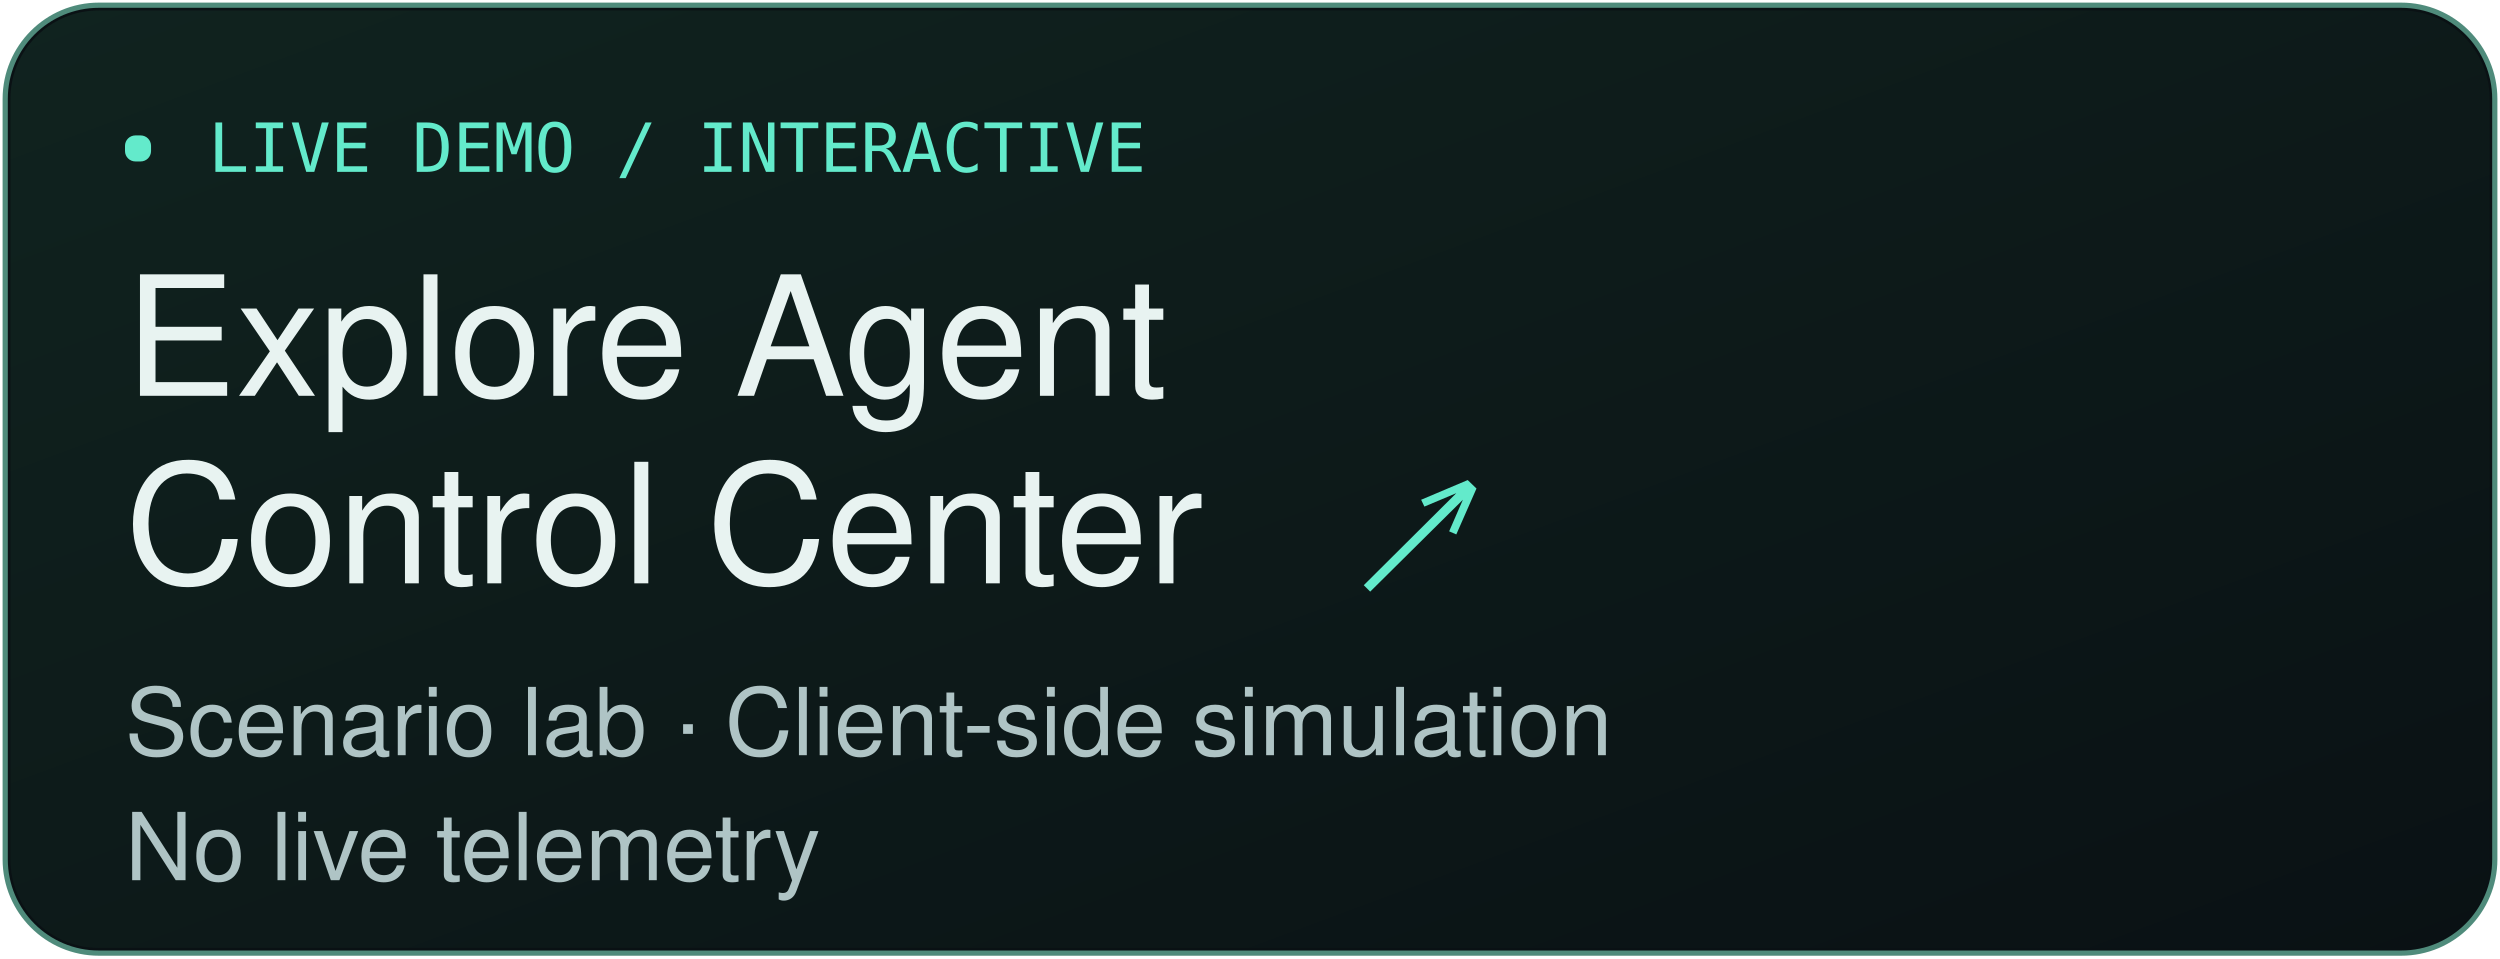
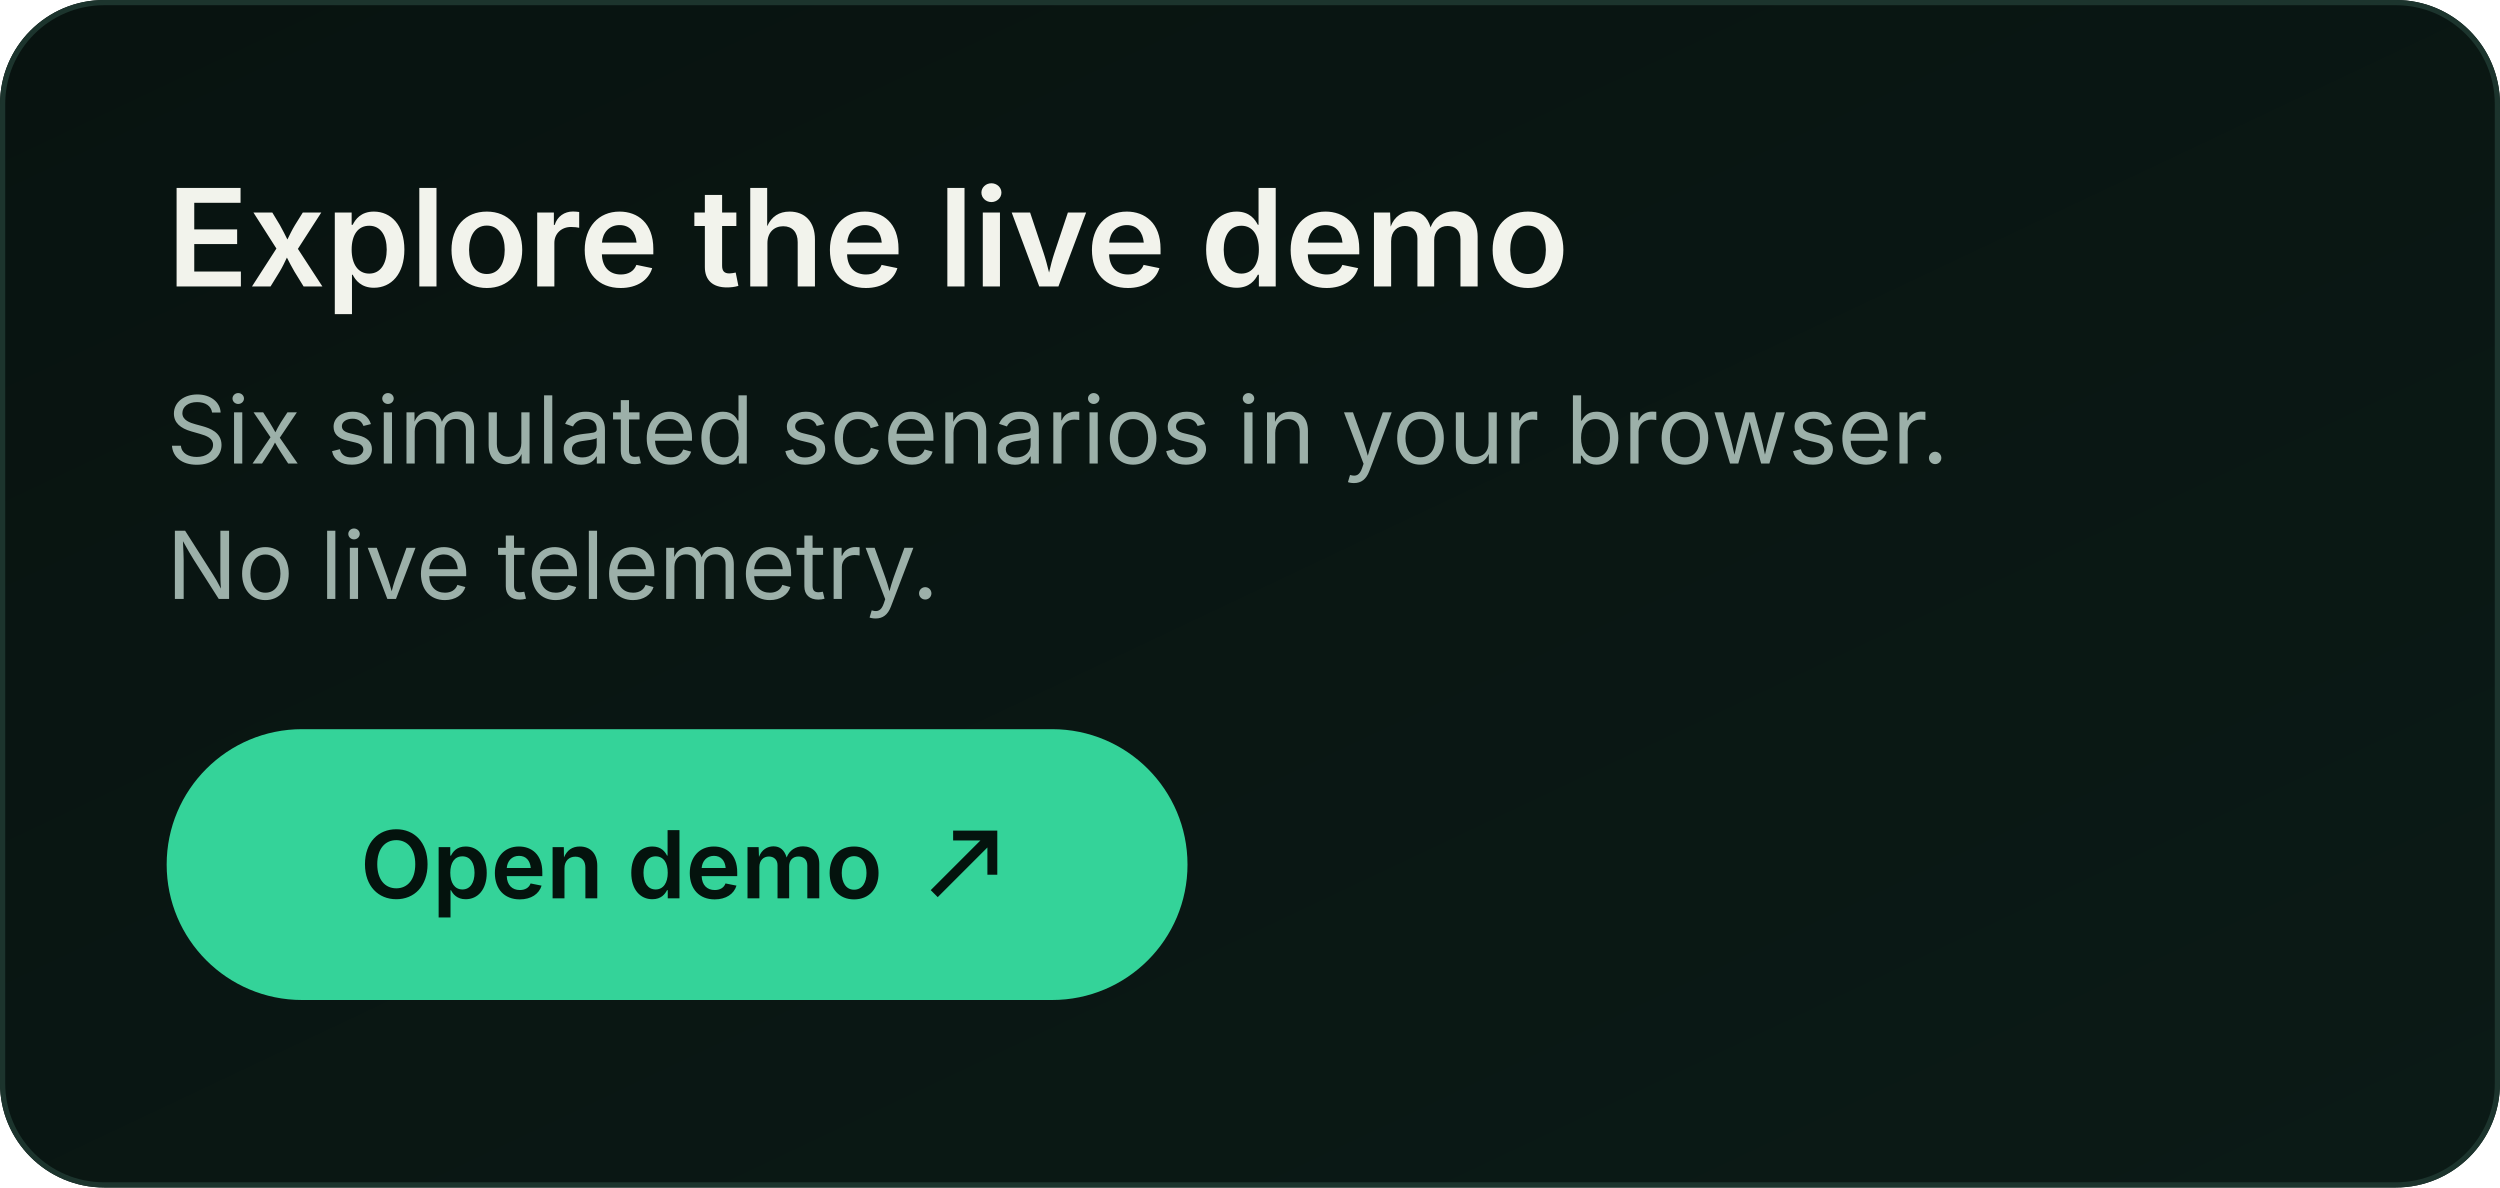
- <svg xmlns="http://www.w3.org/2000/svg" width="480" height="184" viewBox="0 0 480 184" role="img" aria-labelledby="title desc">
+ <svg xmlns="http://www.w3.org/2000/svg" width="480" height="228" viewBox="0 0 480 228" role="img" aria-labelledby="title desc">
  <defs>
-     <linearGradient id="panel" x2="1" y2="1">
-       <stop stop-color="#10231f" />
-       <stop offset="1" stop-color="#0a1114" />
+     <linearGradient id="bg" x2="1" y2="1">
+       <stop stop-color="#081310" />
+       <stop stop-color="#0b1a16" offset="1" />
    </linearGradient>
  </defs>
-   <rect x="1" y="1" width="478" height="182" rx="18" fill="#0a1114" stroke="#4f8b7b" />
-   <rect x="2" y="2" width="476" height="180" rx="17" fill="url(#panel)" />
-   <rect x="24" y="26" width="5" height="5" rx="2" fill="#63eacb" />
-   <text x="40" y="33" fill="#63eacb" font-family="ui-monospace, SFMono-Regular, Consolas, monospace" font-size="13" font-weight="400">LIVE DEMO / INTERACTIVE</text>
-   <g font-family="system-ui, -apple-system, BlinkMacSystemFont, Segoe UI, Helvetica, sans-serif" font-weight="400">
-     <text x="24" y="76" fill="#e8f3f1" font-size="32">Explore Agent</text>
-     <text x="24" y="112" fill="#e8f3f1" font-size="32">Control Center</text>
-   </g>
-   <text x="262" y="112" fill="#63eacb" font-family="system-ui, -apple-system, BlinkMacSystemFont, Segoe UI, Helvetica, sans-serif" font-size="30" font-weight="400">↗</text>
-   <text x="24" y="145" fill="#afc4c5" font-family="system-ui, -apple-system, BlinkMacSystemFont, Segoe UI, Helvetica, sans-serif" font-size="18">Scenario lab · Client-side simulation</text>
-   <text x="24" y="169" fill="#afc4c5" font-family="system-ui, -apple-system, BlinkMacSystemFont, Segoe UI, Helvetica, sans-serif" font-size="18">No live telemetry</text>
+   <rect x="0" y="0" width="480" height="228" rx="20" fill="url(#bg)" />
+   <rect x="0.5" y="0.5" width="479" height="227" rx="19.5" fill="none" stroke="#1c342d" />
+   <text x="32" y="55" fill="#f2f3ec" font-family="Inter, ui-sans-serif, system-ui, -apple-system, Segoe UI, sans-serif" font-size="26" font-weight="600">Explore the live demo</text>
+   <text x="32" y="89" fill="#9cb0a9" font-family="Inter, ui-sans-serif, system-ui, -apple-system, Segoe UI, sans-serif" font-size="18">Six simulated scenarios in your browser.</text>
+   <text x="32" y="115" fill="#9cb0a9" font-family="Inter, ui-sans-serif, system-ui, -apple-system, Segoe UI, sans-serif" font-size="18">No live telemetry.</text>
+   <rect x="32" y="140" width="196" height="52" rx="26" fill="#34d399" />
+   <text x="169.47" y="172.48" fill="#04130d" font-family="Inter, ui-sans-serif, system-ui, -apple-system, Segoe UI, sans-serif" font-size="18" font-weight="600" text-anchor="end">Open demo</text>
+   <path d="M 179.37 171.58 L 190.53 160.42 M 183 160.42 H 190.53 V 167.95" fill="none" stroke="#04130d" stroke-width="1.9" />
</svg>
